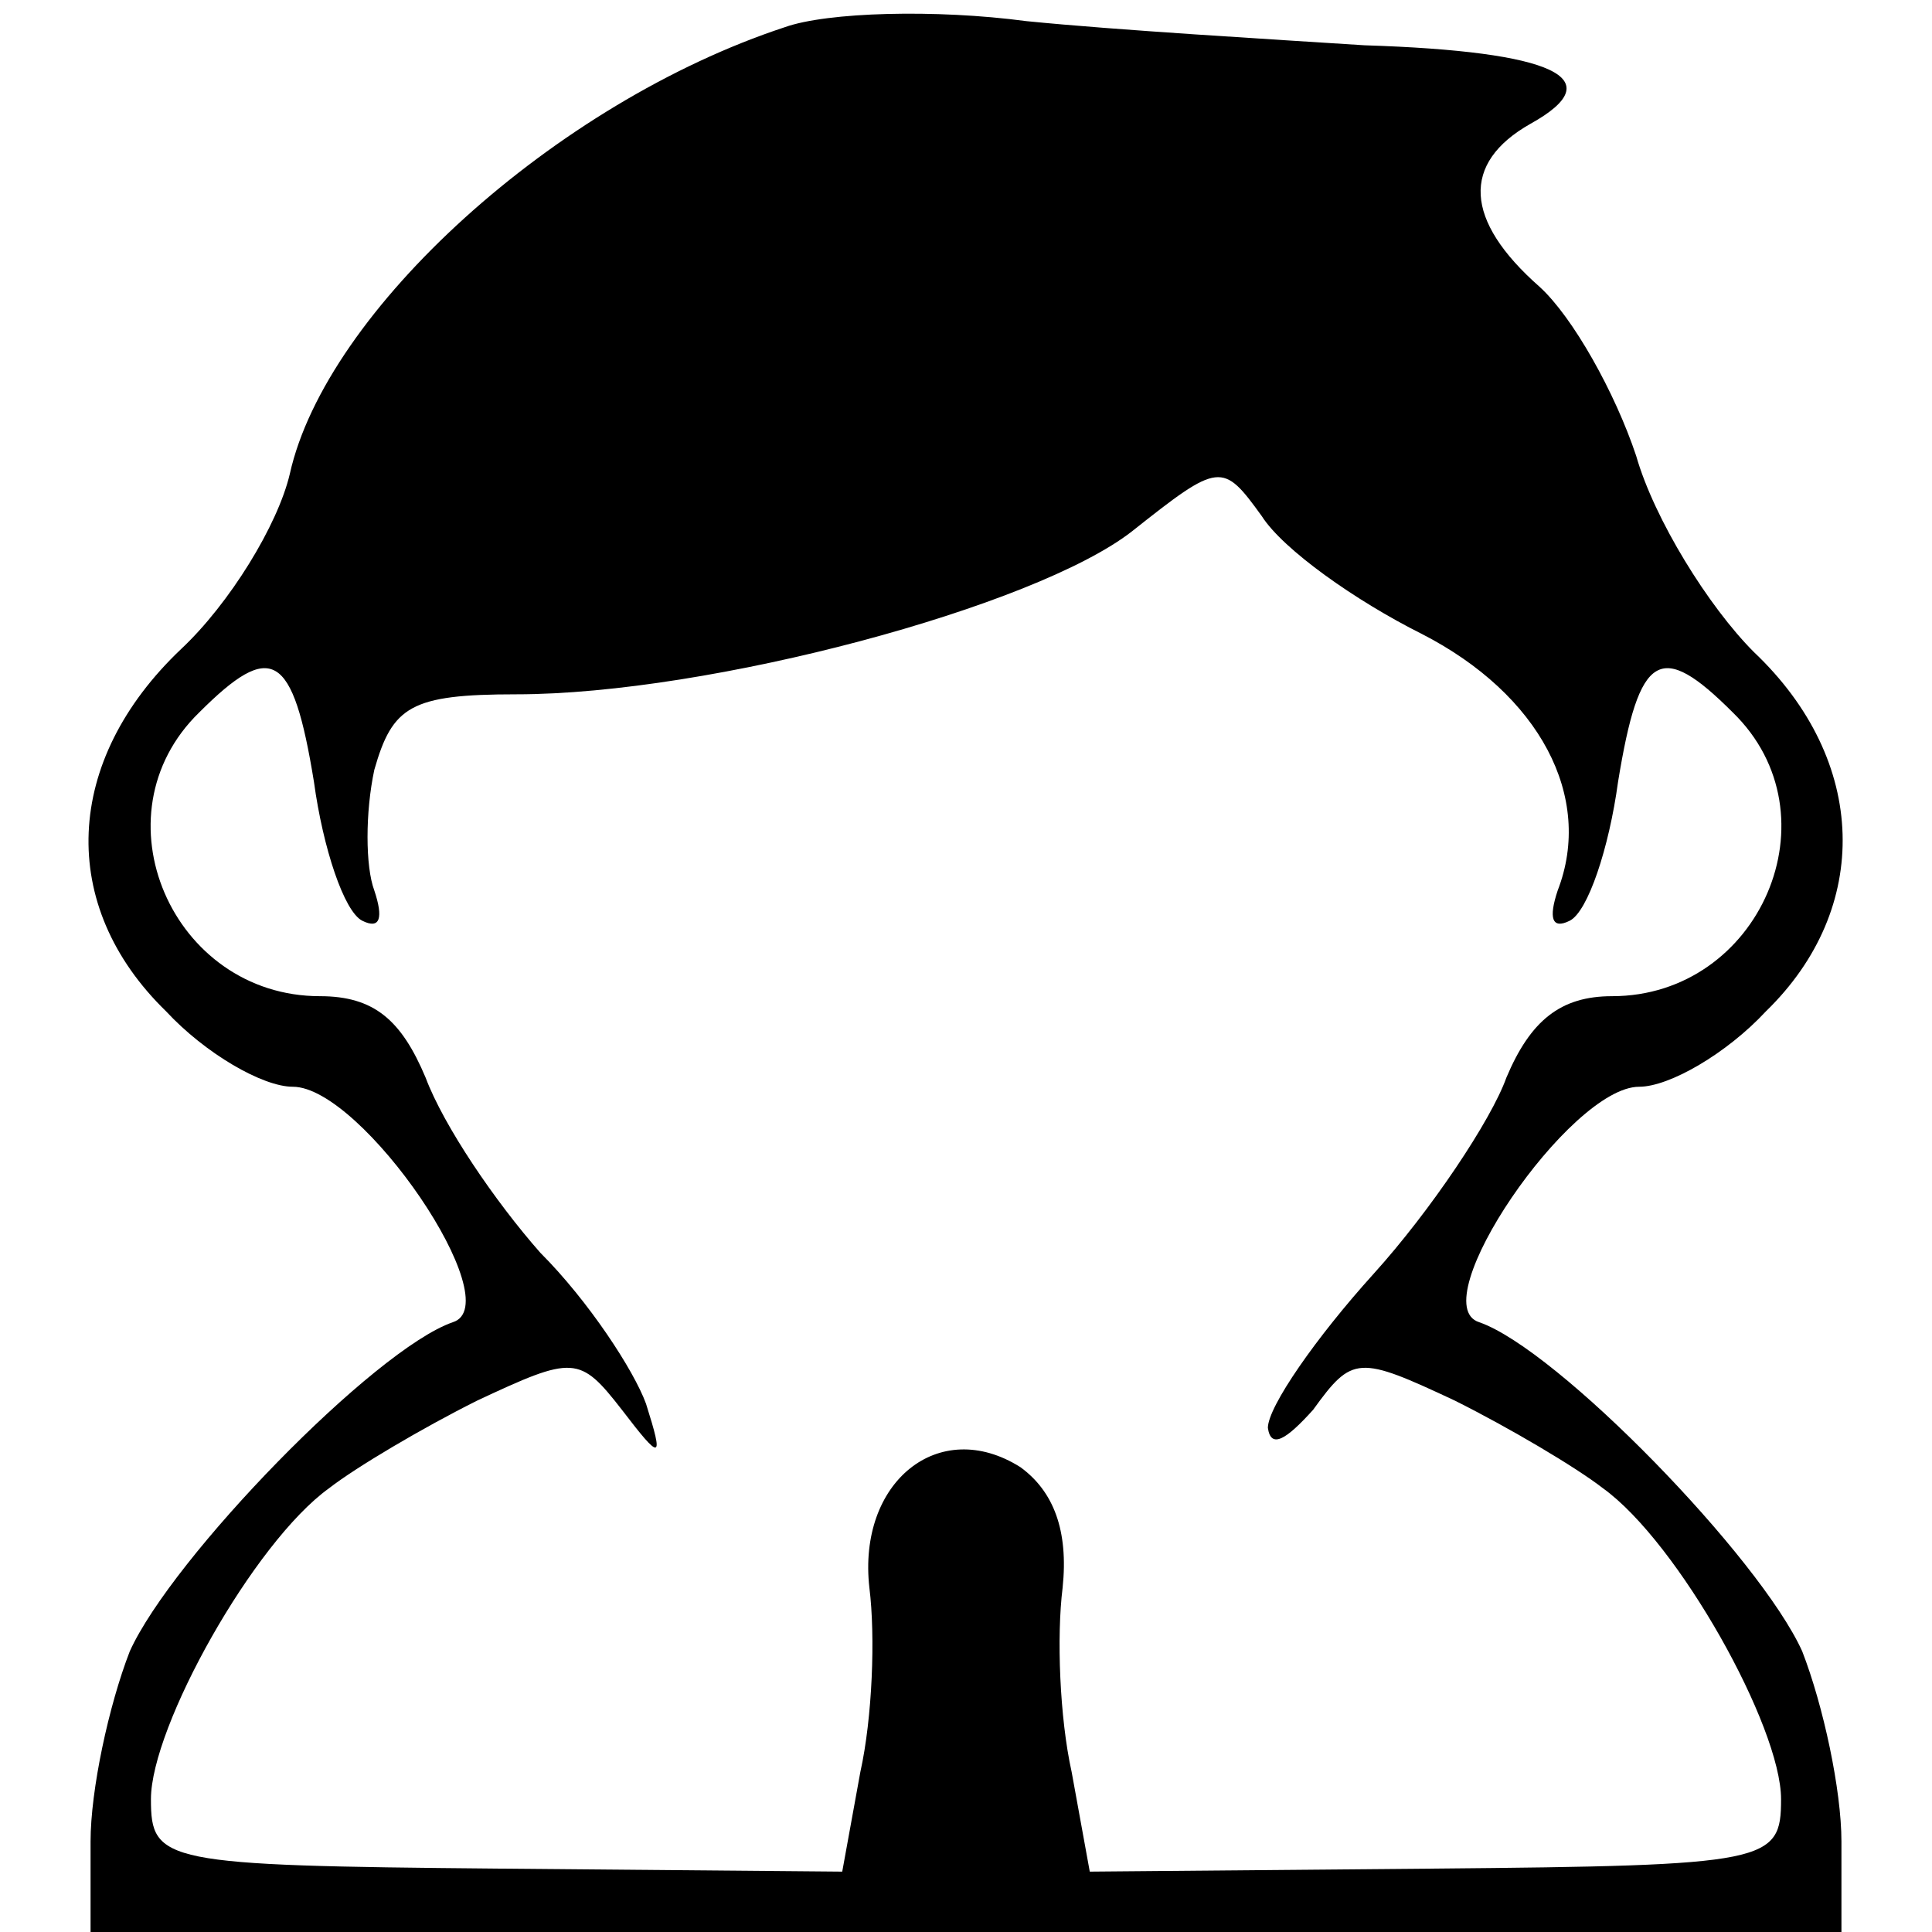
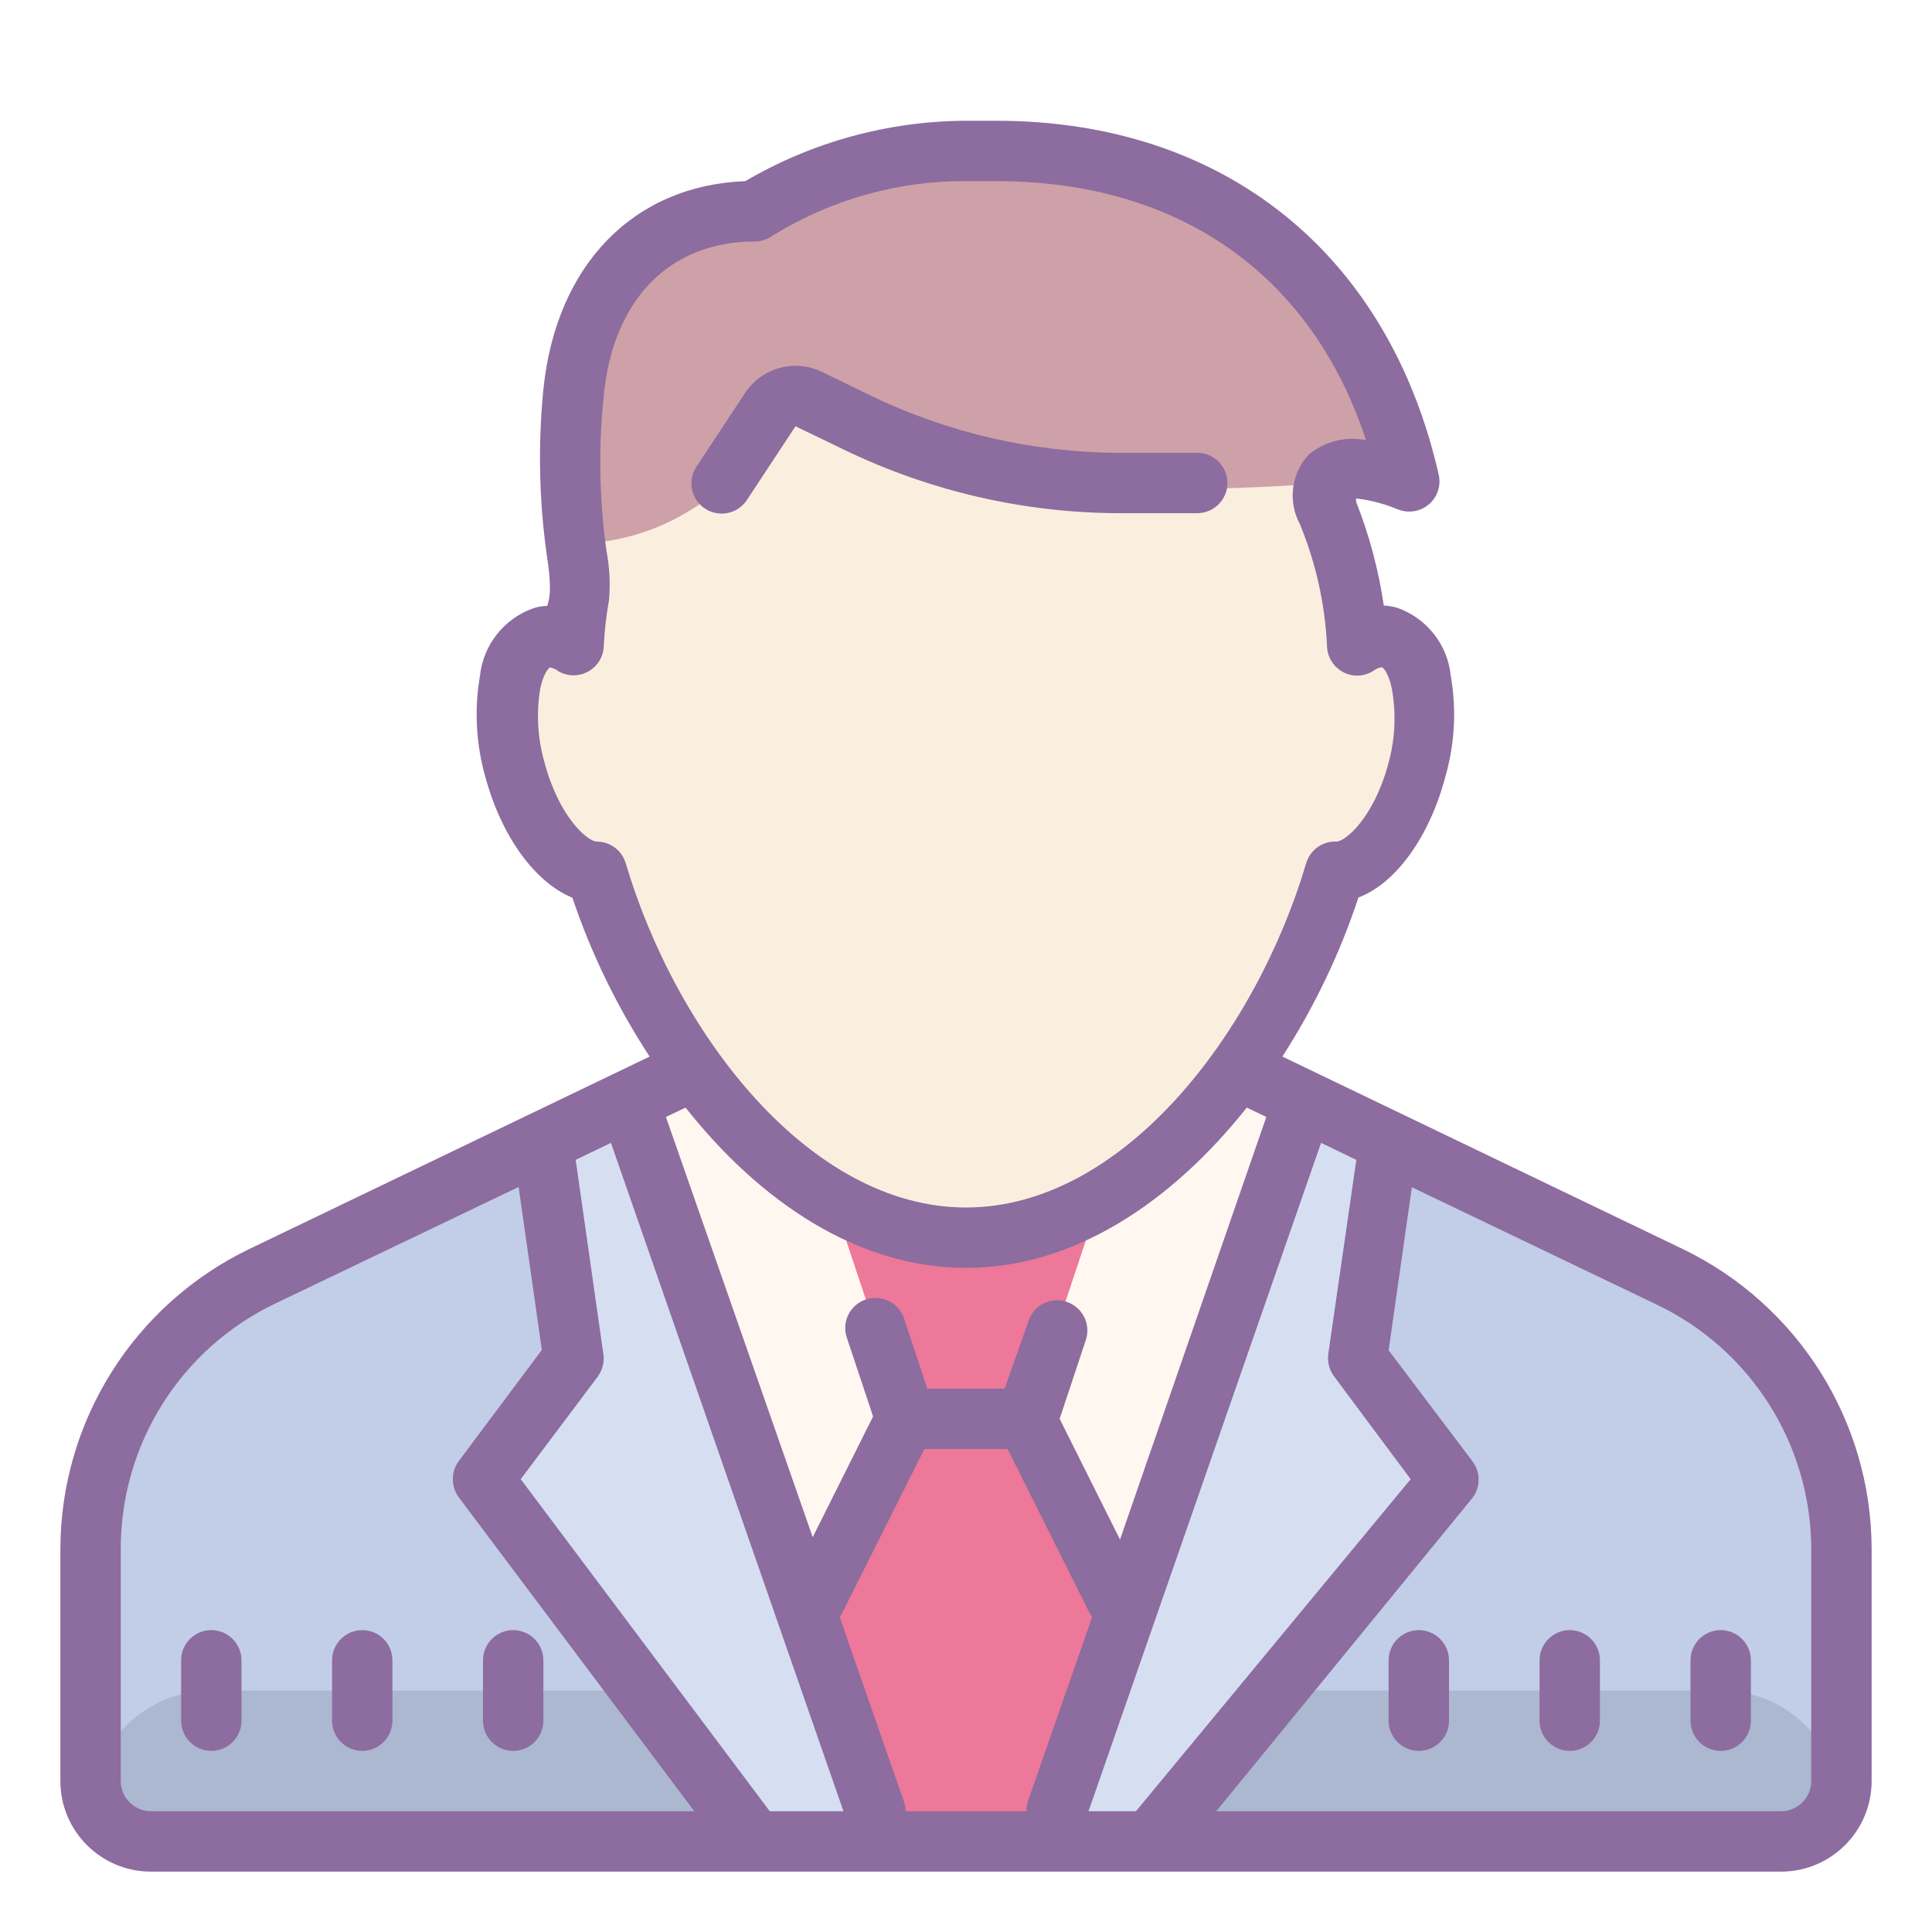
- <svg xmlns="http://www.w3.org/2000/svg" version="1.0" width="64" height="64" viewBox="0 0 64 64" preserveAspectRatio="xMidYMid meet">
-   <g transform="translate(0,64) scale(0.1,-0.1)" fill="#000000" stroke="none">
-     <path d="M260 631 c-76 -25 -152 -94 -164 -148 -4 -17 -20 -43 -36 -58 -39 -37 -41 -85 -5 -120 13 -14 32 -25 42 -25 23 0 72 -72 53 -78 -26 -9 -93 -78 -107 -109 -7 -18 -13 -46 -13 -63 l0 -30 290 0 290 0 0 30 c0 17 -6 45 -13 63 -14 31 -81 100 -107 109 -19 6 30 78 53 78 10 0 29 11 42 25 35 34 34 83 -4 119 -15 15 -33 44 -39 65 -7 21 -21 46 -32 56 -25 22 -26 41 -3 54 27 15 8 24 -55 26 -31 2 -82 5 -112 8 -30 4 -66 3 -80 -2z m211 -201 c39 -20 57 -54 45 -85 -3 -9 -2 -13 4 -10 6 3 13 24 16 46 7 43 14 47 38 23 35 -34 9 -94 -40 -94 -17 0 -27 -8 -35 -27 -5 -14 -25 -44 -44 -65 -19 -21 -35 -44 -35 -51 1 -7 6 -4 15 6 13 18 15 18 47 3 18 -9 40 -22 49 -29 25 -18 59 -79 59 -103 0 -21 -4 -22 -115 -23 l-114 -1 -6 33 c-4 18 -5 45 -3 61 2 19 -3 32 -14 40 -27 17 -54 -5 -50 -40 2 -16 1 -43 -3 -61 l-6 -33 -114 1 c-111 1 -115 2 -115 23 0 24 34 85 59 103 9 7 31 20 49 29 32 15 34 15 48 -3 13 -17 14 -17 8 2 -4 11 -19 34 -35 50 -15 17 -32 42 -38 58 -8 19 -17 27 -35 27 -49 0 -75 60 -40 94 24 24 31 20 38 -23 3 -22 10 -43 16 -46 6 -3 7 1 4 10 -3 8 -3 26 0 40 6 21 12 25 47 25 64 0 172 29 204 54 29 23 30 23 43 5 7 -11 31 -28 53 -39z" />
+ <svg xmlns="http://www.w3.org/2000/svg" viewBox="0 0 64 64" version="1.1" width="64px" height="64px">
+   <g id="surface1">
+     <path style=" fill:#C2CDE7;" d="M 61 59.379 C 61 59.934 60.551 60.379 60 60.379 L 4 60.379 C 3.449 60.379 3 59.934 3 59.379 L 3 51.379 C 3.023 47.805 5.078 44.555 8.301 43 L 22.371 36.27 C 24.922 39.48 28.281 41.77 32 41.77 C 35.719 41.77 39.078 39.48 41.629 36.27 L 55.699 43 C 58.93 44.559 60.988 47.824 61 51.41 Z " />
+     <path style=" fill:#ACB7D0;" d="M 57 56 L 7 56 C 4.789 56 3 57.789 3 60 C 3 60.551 3.449 61 4 61 L 60 61 C 60.551 61 61 60.551 61 60 C 61 57.789 59.211 56 57 56 Z " />
+     <path style=" fill:#FAEFDE;" d="M 19.07 28.129 C 18.762 28.129 17.762 27.309 17.238 25.359 C 16.719 23.41 17.191 22.09 17.43 22.031 C 17.43 22.031 19.328 21.699 19.352 21.32 C 19.375 20.773 19.434 20.23 19.531 19.691 C 19.586 19.113 19.559 18.531 19.449 17.961 C 19.188 16.16 19.141 14.332 19.32 12.52 C 19.66 9.141 21.641 7.129 24.629 7.129 C 24.855 7.129 25.078 7.055 25.262 6.922 C 27.285 5.664 29.617 5 32 5 L 33.059 5 C 39.48 5 44.059 8.281 46.012 14.07 C 45.281 13.988 45.52 14.5 45.012 15 C 44.5 15.5 43.23 15.699 43.711 17 C 44.289 18.367 44.629 19.828 44.711 21.309 C 44.711 21.691 46.609 21.02 46.629 21.02 C 46.891 21.109 47.352 23.391 46.82 25.352 C 46.289 27.309 45.301 28.121 44.988 28.121 C 44.531 28.137 44.129 28.441 43.988 28.879 C 42.211 34.879 37.551 40.93 32.07 40.93 C 26.59 40.93 21.859 34.871 20.078 28.879 C 19.945 28.438 19.535 28.133 19.07 28.129 Z " />
+     <path style=" fill:#CDA1A7;" d="M 19.449 18 C 22.438 17.797 25.016 15.828 26 13 C 29 14 30 17 44 16 C 45.391 15.898 45.602 16.391 46 16 C 46.398 15.609 45.281 14 46 14.07 C 44.109 8.281 39.469 5 33.059 5 L 32 5 C 29.617 4.992 27.277 5.648 25.25 6.898 C 25.066 7.035 24.848 7.109 24.621 7.109 C 21.621 7.109 19.621 9.109 19.309 12.5 C 19.133 14.312 19.176 16.137 19.441 17.941 Z " />
+     <path style=" fill:#FFF7F0;" d="M 32 40.93 C 28.82 40.93 25.922 38.93 23.699 36 L 21 36 L 29 61 L 35 61 L 43 36 L 40.301 36 C 38.078 38.891 35.18 40.93 32 40.93 Z " />
+     <path style=" fill:#ED7899;" d="M 36 61 L 28 61 L 27.051 53.66 L 30 47 L 34 47 L 36.969 53.781 Z " />
+     <path style=" fill:#ED7899;" d="M 28 41 L 36 41 L 34 47 L 30 47 Z " />
+     <path style=" fill:#D6DFF2;" d="M 21 36.559 C 21 37 29 61 29 61 L 24.559 61 L 16 49 L 19 45 L 18 37 Z " />
+     <path style=" fill:#D6DFF2;" d="M 43 36.559 C 43 37 34 61 34 61 L 38.441 61 L 47 49 L 45 45 L 46 37 Z " />
+     <path style=" fill:#8D6C9F;" d="M 47 54 C 46.449 54 46 54.449 46 55 L 46 57 C 46 57.551 46.449 58 47 58 C 47.551 58 48 57.551 48 57 L 48 55 C 48 54.449 47.551 54 47 54 Z " />
+     <path style=" fill:#8D6C9F;" d="M 52 54 C 51.449 54 51 54.449 51 55 L 51 57 C 51 57.551 51.449 58 52 58 C 52.551 58 53 57.551 53 57 L 53 55 C 53 54.449 52.551 54 52 54 Z " />
+     <path style=" fill:#8D6C9F;" d="M 56 55 L 56 57 C 56 57.551 56.449 58 57 58 C 57.551 58 58 57.551 58 57 L 58 55 C 58 54.449 57.551 54 57 54 C 56.449 54 56 54.449 56 55 Z " />
+     <path style=" fill:#8D6C9F;" d="M 17 54 C 16.449 54 16 54.449 16 55 L 16 57 C 16 57.551 16.449 58 17 58 C 17.551 58 18 57.551 18 57 L 18 55 C 18 54.449 17.551 54 17 54 Z " />
+     <path style=" fill:#8D6C9F;" d="M 12 54 C 11.449 54 11 54.449 11 55 L 11 57 C 11 57.551 11.449 58 12 58 C 12.551 58 13 57.551 13 57 L 13 55 C 13 54.449 12.551 54 12 54 Z " />
+     <path style=" fill:#8D6C9F;" d="M 7 54 C 6.449 54 6 54.449 6 55 L 6 57 C 6 57.551 6.449 58 7 58 C 7.551 58 8 57.551 8 57 L 8 55 C 8 54.449 7.551 54 7 54 Z " />
+     <path style=" fill:#8D6C9F;" d="M 55.75 41.379 L 42.48 35 C 43.539 33.355 44.387 31.586 45 29.73 C 46.23 29.27 47.352 27.73 47.879 25.73 C 48.191 24.645 48.254 23.504 48.059 22.391 C 47.957 21.352 47.258 20.469 46.27 20.129 C 46.129 20.09 45.984 20.066 45.84 20.059 C 45.668 18.883 45.359 17.727 44.922 16.621 L 44.922 16.512 C 45.395 16.566 45.859 16.688 46.301 16.871 C 46.645 17.012 47.039 16.953 47.324 16.715 C 47.613 16.473 47.742 16.094 47.66 15.73 C 46 8.41 40.559 4 33 4 L 32 4 C 29.43 4.012 26.906 4.699 24.691 6 C 21 6.141 18.422 8.762 18 12.898 C 17.816 14.766 17.859 16.645 18.129 18.5 C 18.184 18.832 18.215 19.164 18.219 19.5 C 18.219 19.688 18.191 19.875 18.129 20.07 C 17.98 20.074 17.832 20.098 17.691 20.141 C 16.703 20.48 16.004 21.363 15.898 22.398 C 15.707 23.512 15.77 24.656 16.078 25.738 C 16.621 27.738 17.738 29.238 18.961 29.738 C 19.586 31.594 20.449 33.363 21.52 35 L 8.25 41.379 C 4.441 43.219 2.012 47.07 2 51.301 L 2 59 C 2 60.656 3.344 62 5 62 L 59 62 C 60.656 62 62 60.656 62 59 L 62 51.301 C 61.988 47.07 59.559 43.219 55.75 41.379 Z M 44.199 45.602 L 46.73 49 L 37.629 60 L 36.059 60 L 43.762 37.859 L 44.93 38.422 L 44 44.859 C 43.965 45.125 44.039 45.391 44.199 45.602 Z M 25.5 60 L 17.25 49 L 19.801 45.602 C 19.957 45.387 20.027 45.121 19.988 44.859 L 19.07 38.422 L 20.238 37.859 L 27.941 60 Z M 29.941 59.672 L 27.809 53.551 C 27.84 53.52 27.867 53.484 27.891 53.449 L 30.621 48 L 33.379 48 L 36.102 53.449 C 36.125 53.488 36.152 53.523 36.18 53.559 L 34.051 59.672 C 34.016 59.777 34 59.887 34 60 L 30 60 C 30 59.887 29.977 59.777 29.941 59.672 Z M 19.77 27.879 C 19.48 27.879 18.531 27.102 18.039 25.262 C 17.812 24.473 17.762 23.648 17.891 22.84 C 17.988 22.328 18.18 22.121 18.219 22.109 C 18.32 22.129 18.41 22.168 18.488 22.23 C 18.789 22.41 19.16 22.418 19.469 22.254 C 19.777 22.09 19.98 21.777 20 21.43 C 20.023 20.914 20.082 20.398 20.172 19.891 C 20.223 19.344 20.195 18.789 20.09 18.25 C 19.852 16.543 19.82 14.812 20 13.102 C 20.309 9.91 22.191 8 25 8 C 25.215 8 25.426 7.93 25.602 7.801 C 27.523 6.613 29.742 5.988 32 6 L 33 6 C 39.07 6 43.449 9.102 45.25 14.578 C 44.578 14.445 43.879 14.625 43.352 15.059 C 42.773 15.688 42.656 16.609 43.059 17.359 C 43.594 18.656 43.898 20.031 43.961 21.43 C 43.977 21.785 44.184 22.105 44.504 22.27 C 44.82 22.434 45.199 22.414 45.5 22.219 C 45.578 22.16 45.672 22.117 45.77 22.102 C 45.828 22.102 46.012 22.328 46.109 22.828 C 46.254 23.637 46.215 24.469 46 25.262 C 45.512 27.102 44.559 27.879 44.27 27.879 C 43.812 27.859 43.402 28.152 43.27 28.59 C 41.59 34.262 37.18 40 32 40 C 26.82 40 22.41 34.262 20.73 28.602 C 20.605 28.172 20.215 27.879 19.77 27.879 Z M 32 42 C 35.602 42 38.84 39.789 41.301 36.691 L 41.949 37 L 37.102 51 L 35.102 47 L 35.969 44.391 C 36.145 43.867 35.859 43.301 35.336 43.125 C 34.809 42.949 34.242 43.234 34.07 43.762 L 33.281 46 L 30.719 46 L 29.949 43.68 C 29.777 43.156 29.211 42.871 28.684 43.047 C 28.16 43.219 27.875 43.785 28.051 44.309 L 28.922 46.922 L 26.922 50.922 L 22.059 37 L 22.711 36.691 C 25.16 39.789 28.398 42 32 42 Z M 4 59 L 4 51.301 C 4 47.832 5.992 44.676 9.121 43.18 L 17.18 39.32 L 17.949 44.719 L 15.199 48.398 C 14.934 48.754 14.934 49.246 15.199 49.602 L 23 60 L 5 60 C 4.449 60 4 59.551 4 59 Z M 60 59 C 60 59.551 59.551 60 59 60 L 40.289 60 L 48.77 49.629 C 49.051 49.27 49.051 48.762 48.77 48.398 L 46 44.73 L 46.77 39.328 L 54.828 43.191 C 57.973 44.668 59.988 47.824 60 51.301 Z " />
+     <path style=" fill:#8D6C9F;" d="M 27.922 14.879 C 30.785 16.27 33.926 16.996 37.109 17 L 39.66 17 C 40.211 17 40.66 16.551 40.66 16 C 40.66 15.449 40.211 15 39.66 15 L 37.109 15 C 34.227 14.996 31.383 14.34 28.789 13.078 L 27.23 12.32 C 26.324 11.879 25.234 12.18 24.68 13.02 L 23.078 15.449 C 22.875 15.75 22.848 16.133 23.008 16.457 C 23.168 16.781 23.492 16.992 23.852 17.012 C 24.215 17.031 24.555 16.855 24.75 16.551 L 26.352 14.121 Z " />
  </g>
</svg>
